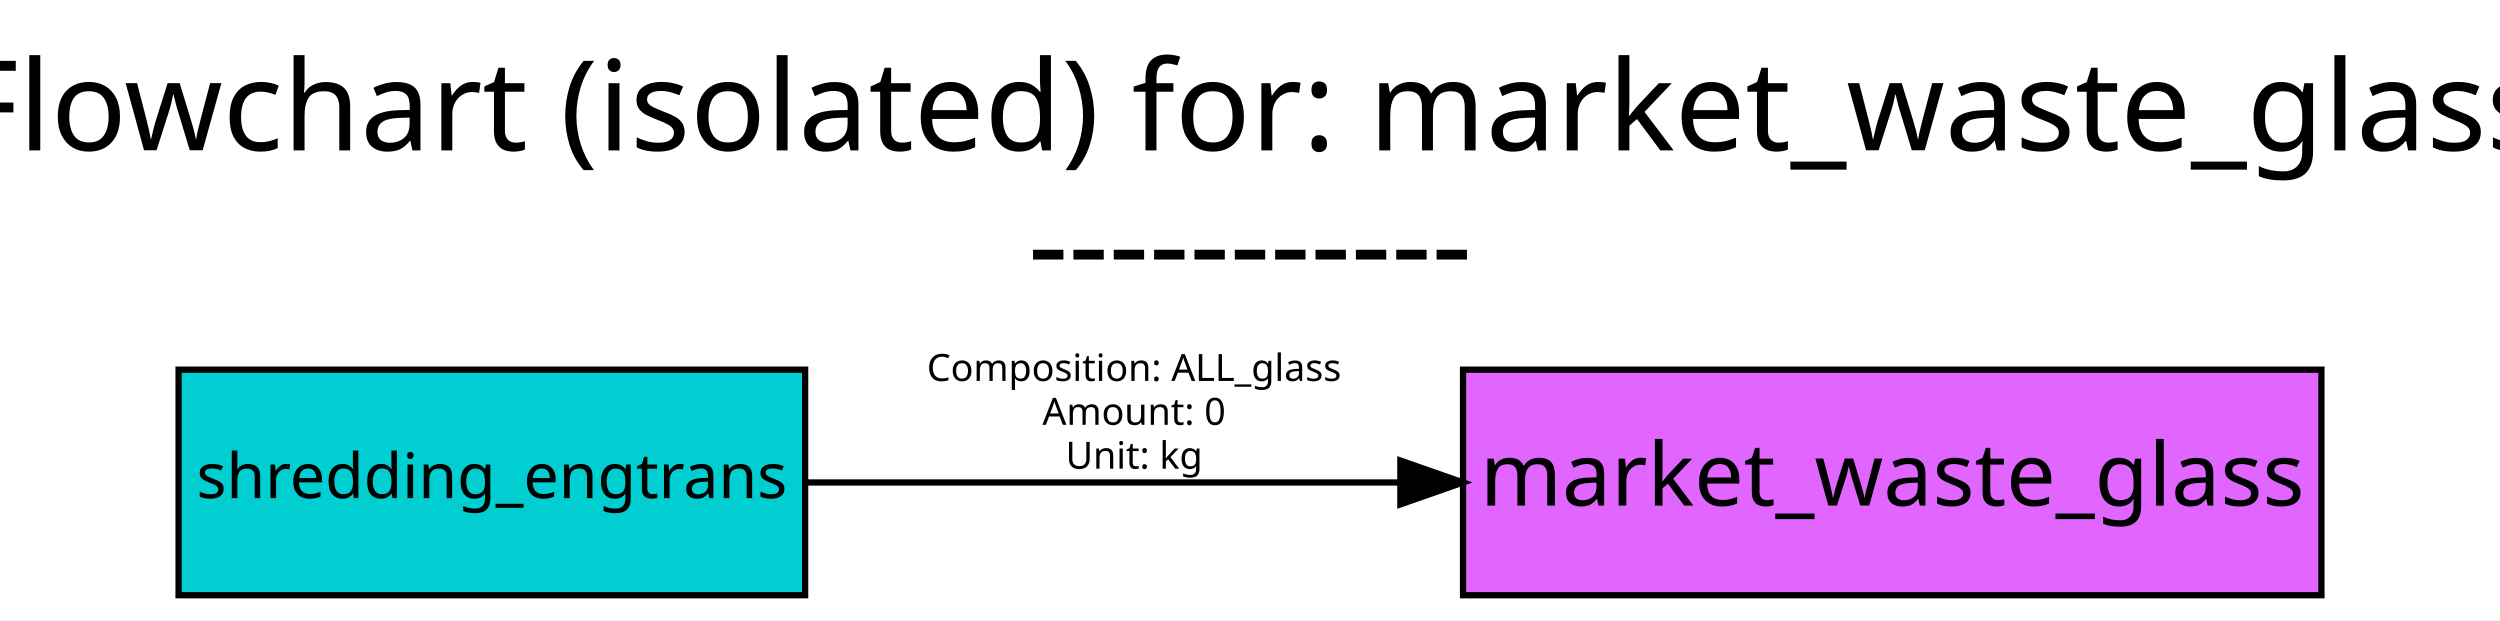
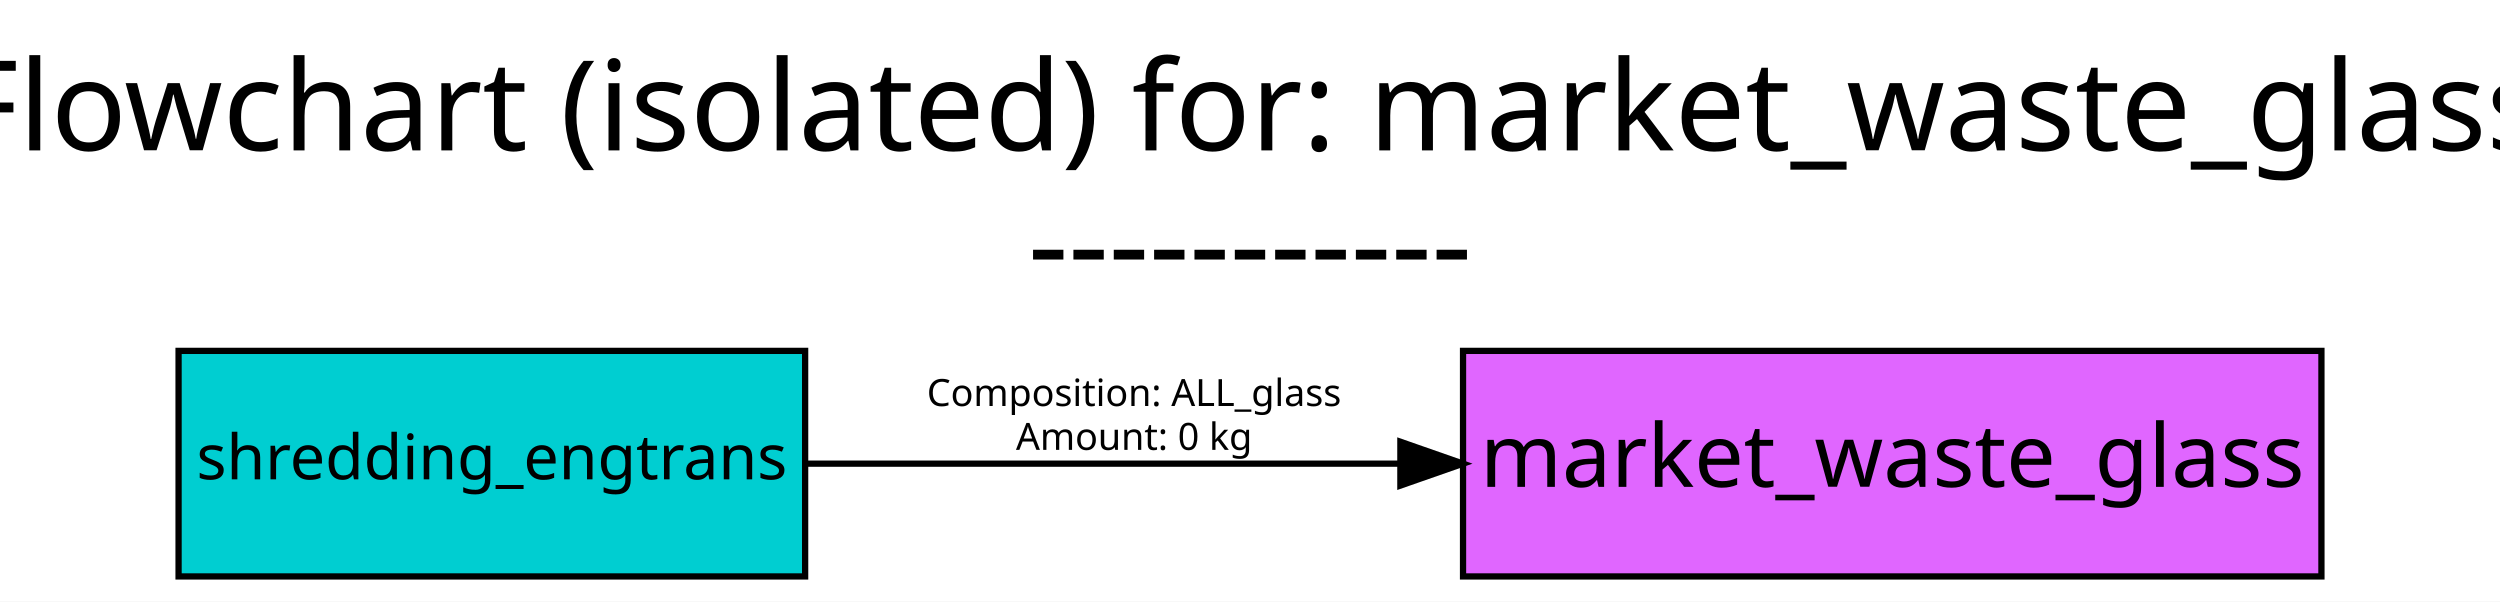
- <svg xmlns="http://www.w3.org/2000/svg" width="399pt" height="99pt" viewBox="0.00 0.00 399.00 99.00">
-   <g id="graph0" class="graph" transform="scale(1 1) rotate(0) translate(4 95)">
-     <polygon fill="white" stroke="transparent" points="-4,4 -4,-95 395,-95 395,4 -4,4" />
-     <text text-anchor="middle" x="195.5" y="-71" font-family="Cabin" font-size="20.00">Flowchart (isolated) for: market_waste_glass</text>
-     <text text-anchor="middle" x="195.5" y="-49" font-family="Cabin" font-size="20.00">-----------</text>
+ <svg xmlns="http://www.w3.org/2000/svg" width="399pt" height="96pt" viewBox="0.00 0.00 399.00 96.00">
+   <g id="graph0" class="graph" transform="scale(1 1) rotate(0) translate(4 92)">
+     <polygon fill="white" stroke="transparent" points="-4,4 -4,-92 395,-92 395,4 -4,4" />
+     <text text-anchor="middle" x="195.5" y="-68" font-family="Cabin" font-size="20.00">Flowchart (isolated) for: market_waste_glass</text>
+     <text text-anchor="middle" x="195.5" y="-46" font-family="Cabin" font-size="20.00">-----------</text>
    <g id="node1" class="node">
      <polygon fill="#e066ff" stroke="black" points="366.5,-36 229.5,-36 229.5,0 366.5,0 366.5,-36" />
      <text text-anchor="middle" x="298" y="-14.3" font-family="Cabin" font-size="14.00">market_waste_glass</text>
    </g>
    <g id="node2" class="node">
      <polygon fill="darkturquoise" stroke="black" points="124.5,-36 24.5,-36 24.5,0 124.5,0 124.5,-36" />
      <text text-anchor="middle" x="74.5" y="-15.5" font-family="Cabin" font-size="10.00">shredding_engtrans</text>
    </g>
    <g id="edge1" class="edge">
      <path fill="none" stroke="black" d="M124.66,-18C152.49,-18 187.93,-18 219.43,-18" />
      <polygon fill="black" stroke="black" points="219.5,-21.5 229.5,-18 219.5,-14.5 219.5,-21.5" />
-       <text text-anchor="middle" x="177" y="-34.2" font-family="Cabin" font-size="6.00">Composition: ALL_glass</text>
-       <text text-anchor="middle" x="177" y="-27.2" font-family="Cabin" font-size="6.00">Amount: 0 </text>
-       <text text-anchor="middle" x="177" y="-20.2" font-family="Cabin" font-size="6.00">Unit: kg</text>
+       <text text-anchor="middle" x="177" y="-27.2" font-family="Cabin" font-size="6.00">Composition: ALL_glass</text>
+       <text text-anchor="middle" x="177" y="-20.2" font-family="Cabin" font-size="6.00">Amount: 0 kg</text>
    </g>
  </g>
</svg>
